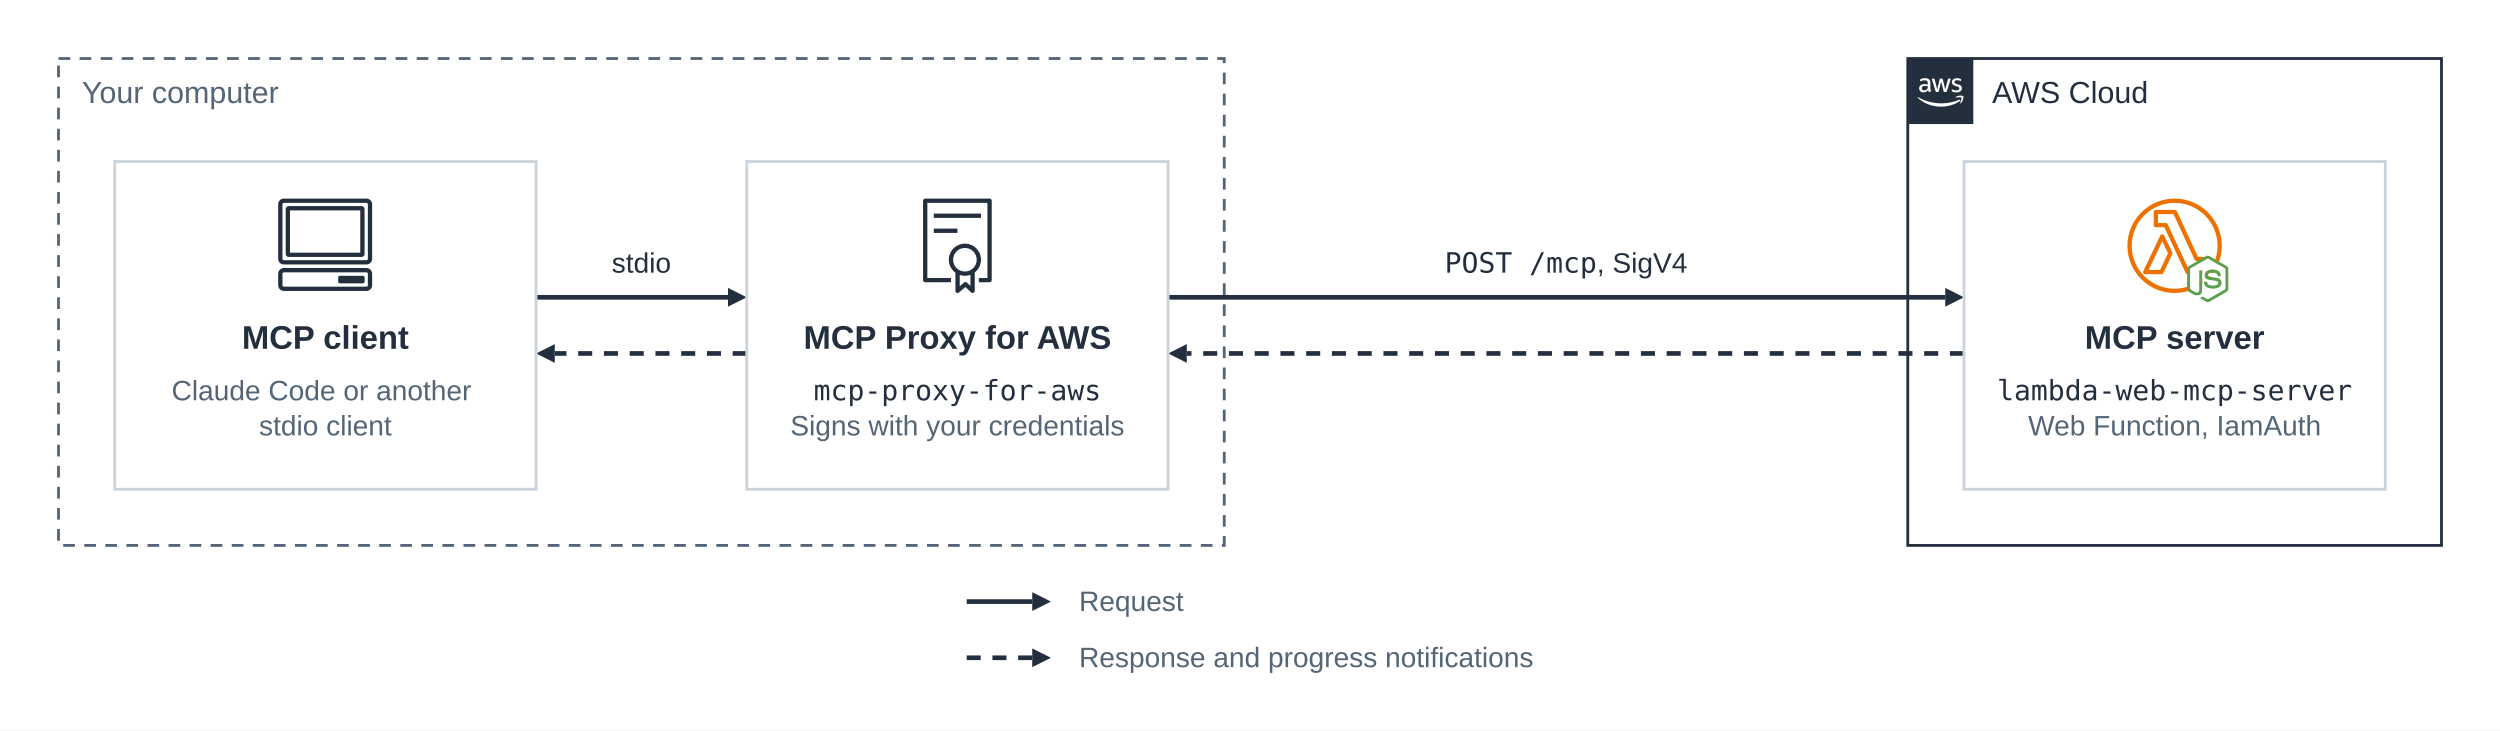
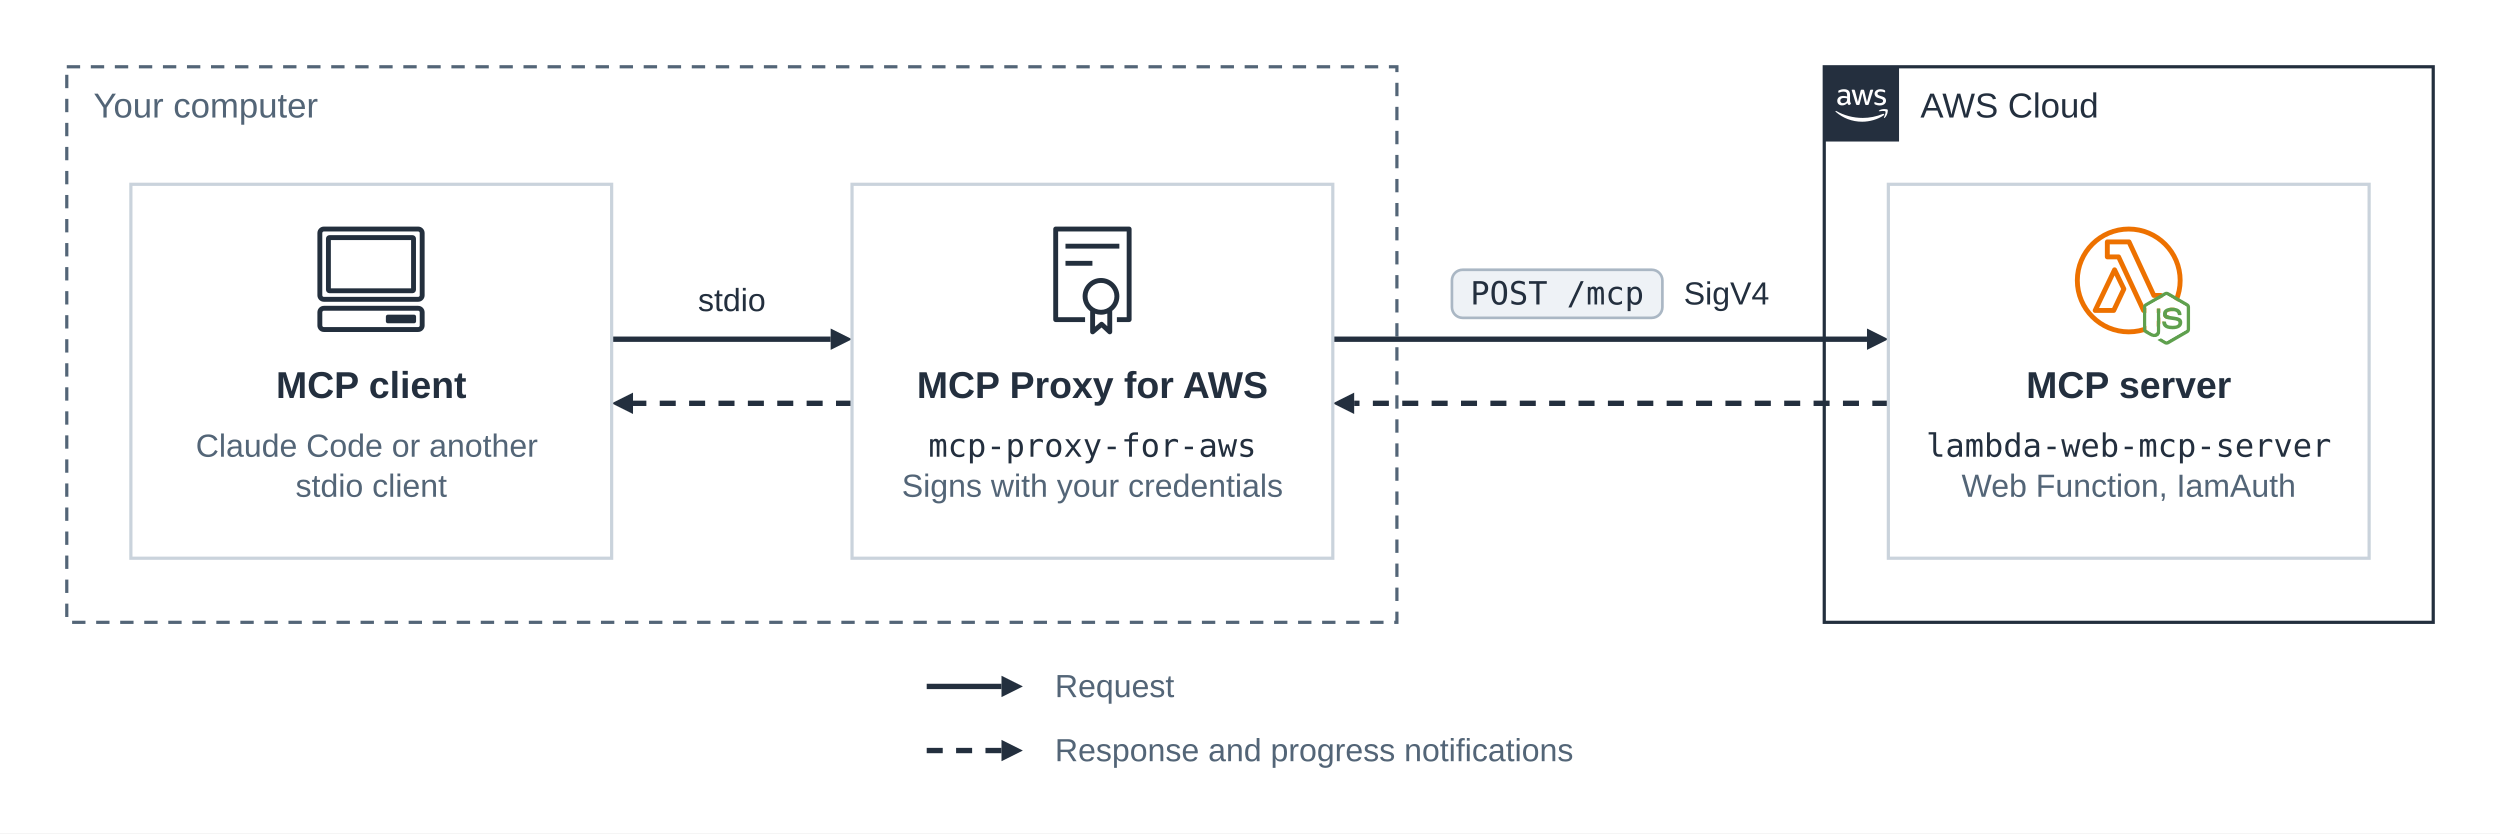
- <svg xmlns="http://www.w3.org/2000/svg" width="1068" height="312" viewBox="-25 -25 1068 312" role="img" aria-labelledby="title description">
-   <rect x="-25" y="-25" width="1068" height="312" fill="#FFFFFF" />
+ <svg xmlns="http://www.w3.org/2000/svg" width="936" height="312" viewBox="-25 -25 936 312" role="img" aria-labelledby="title description">
+   <rect x="-25" y="-25" width="936" height="312" fill="#FFFFFF" />
  <g data-group-id="local">
    <rect x="0" y="0" width="498" height="208" fill="none" stroke="#536577" stroke-width="1.2" stroke-dasharray="5 4" />
    <text x="10" y="19" font-family="Arial, Helvetica, sans-serif" font-size="13" text-anchor="start" fill="#536577" font-weight="normal">
      <tspan x="10" dy="0">Your computer</tspan>
    </text>
  </g>
  <g data-group-id="aws">
-     <rect x="790" y="0" width="228" height="208" fill="none" stroke="#232F3E" stroke-width="1.2" />
-     <svg width="28" height="28" viewBox="0 0 40 40" version="1.1" id="icon-7f3ef69456f9-1" x="790" y="0" preserveAspectRatio="xMidYMid meet" data-icon="" aria-hidden="true">
+     <rect x="658" y="0" width="228" height="208" fill="none" stroke="#232F3E" stroke-width="1.2" />
+     <svg width="28" height="28" viewBox="0 0 40 40" version="1.1" id="icon-7f3ef69456f9-1" x="658" y="0" preserveAspectRatio="xMidYMid meet" data-icon="" aria-hidden="true">
      <g id="icon-7f3ef69456f9-1-Icon-Architecture-Group/32/AWS-Cloud-logo_32" stroke="none" stroke-width="1" fill="none" fill-rule="evenodd">
        <rect id="icon-7f3ef69456f9-1-Rectangle" fill="#242F3E" x="0" y="0" width="40" height="40" />
        <path d="M32.698,23.901 C33.059,24.37 32.298,26.3 31.957,27.164 C31.853,27.426 32.075,27.529 32.307,27.332 C33.82,26.048 34.212,23.357 33.901,22.969 C33.594,22.583 30.95,22.252 29.338,23.401 C29.089,23.578 29.132,23.822 29.407,23.79 C30.315,23.678 32.338,23.433 32.698,23.901 L32.698,23.901 Z M31.856,25.91 C32.374,25.532 31.93,24.969 31.402,25.19 C27.889,26.654 24.075,27.363 20.602,27.363 C15.459,27.363 10.475,25.974 6.446,23.668 C6.094,23.466 5.833,23.823 6.127,24.082 C9.86,27.398 14.796,29.391 20.274,29.391 C24.184,29.391 28.725,28.183 31.856,25.91 L31.856,25.91 Z M29.712,20.695 C29.214,20.695 28.727,20.642 28.253,20.534 C27.777,20.425 27.413,20.302 27.16,20.161 C27.005,20.077 26.908,19.989 26.869,19.903 C26.831,19.815 26.811,19.729 26.811,19.643 L26.811,19.174 C26.811,18.98 26.884,18.881 27.027,18.881 C27.082,18.881 27.14,18.894 27.2,18.914 C27.261,18.937 27.341,18.969 27.441,19.012 C27.761,19.153 28.108,19.26 28.485,19.336 C28.861,19.411 29.236,19.449 29.611,19.449 C30.208,19.449 30.669,19.347 30.995,19.141 C31.322,18.937 31.484,18.646 31.484,18.268 C31.484,18.008 31.399,17.793 31.227,17.619 C31.056,17.445 30.738,17.286 30.275,17.134 L28.9,16.713 C28.203,16.497 27.698,16.184 27.383,15.775 C27.068,15.363 26.911,14.916 26.911,14.428 C26.911,14.041 26.996,13.699 27.169,13.401 C27.339,13.104 27.564,12.851 27.845,12.64 C28.13,12.43 28.459,12.272 28.834,12.162 C29.208,12.055 29.606,12 30.026,12 C30.236,12 30.449,12.014 30.666,12.041 C30.881,12.067 31.085,12.103 31.278,12.146 C31.471,12.191 31.651,12.239 31.816,12.292 C31.982,12.347 32.114,12.401 32.215,12.454 C32.346,12.529 32.439,12.605 32.496,12.681 C32.551,12.756 32.579,12.858 32.579,12.989 L32.579,13.425 C32.579,13.62 32.507,13.716 32.362,13.716 C32.285,13.716 32.165,13.68 31.998,13.604 C31.458,13.365 30.848,13.248 30.177,13.248 C29.635,13.248 29.214,13.334 28.916,13.506 C28.617,13.68 28.468,13.955 28.468,14.333 C28.468,14.591 28.562,14.81 28.751,14.988 C28.939,15.166 29.286,15.336 29.795,15.499 L31.137,15.921 C31.822,16.135 32.311,16.433 32.603,16.809 C32.897,17.188 33.044,17.619 33.044,18.104 C33.044,18.505 32.961,18.864 32.794,19.182 C32.628,19.501 32.399,19.772 32.105,19.999 C31.813,20.226 31.463,20.398 31.054,20.517 C30.644,20.637 30.197,20.695 29.712,20.695 L29.712,20.695 Z M17.547,20.451 C17.381,20.451 17.26,20.424 17.182,20.364 C17.104,20.303 17.038,20.183 16.983,19.999 L14.761,12.842 C14.708,12.658 14.679,12.535 14.679,12.471 C14.679,12.32 14.757,12.244 14.912,12.244 L15.839,12.244 C16.016,12.244 16.14,12.274 16.213,12.334 C16.284,12.392 16.347,12.512 16.402,12.698 L17.993,18.818 L19.47,12.698 C19.514,12.512 19.574,12.392 19.651,12.334 C19.728,12.274 19.855,12.244 20.031,12.244 L20.796,12.244 C20.971,12.244 21.098,12.274 21.176,12.334 C21.253,12.392 21.314,12.512 21.358,12.698 L22.851,18.899 L24.491,12.698 C24.546,12.512 24.609,12.392 24.681,12.334 C24.754,12.274 24.877,12.244 25.054,12.244 L25.932,12.244 C26.088,12.244 26.165,12.32 26.165,12.471 C26.165,12.512 26.158,12.562 26.149,12.615 C26.136,12.671 26.116,12.746 26.081,12.842 L23.795,19.999 C23.74,20.183 23.673,20.303 23.595,20.364 C23.518,20.424 23.396,20.451 23.231,20.451 L22.418,20.451 C22.242,20.451 22.115,20.421 22.038,20.357 C21.961,20.292 21.9,20.166 21.856,19.984 L20.38,14.024 L18.923,19.984 C18.879,20.166 18.817,20.292 18.74,20.357 C18.662,20.421 18.536,20.451 18.359,20.451 L17.547,20.451 Z M9.939,19.449 C10.25,19.449 10.575,19.392 10.918,19.279 C11.26,19.165 11.558,18.969 11.812,18.687 C11.968,18.515 12.074,18.318 12.136,18.096 C12.196,17.876 12.225,17.609 12.225,17.295 L12.225,16.907 C11.951,16.842 11.661,16.791 11.356,16.753 C11.052,16.716 10.757,16.696 10.469,16.696 C9.84,16.696 9.369,16.82 9.061,17.069 C8.752,17.317 8.596,17.672 8.596,18.139 C8.596,18.57 8.713,18.895 8.945,19.117 C9.177,19.339 9.509,19.449 9.939,19.449 L9.939,19.449 Z M13.785,18.041 C13.785,18.386 13.82,18.66 13.892,18.866 C13.965,19.072 14.067,19.294 14.199,19.53 C14.243,19.606 14.265,19.676 14.265,19.739 C14.265,19.838 14.204,19.93 14.083,20.015 L13.486,20.405 C13.398,20.458 13.315,20.486 13.238,20.486 C13.137,20.486 13.044,20.443 12.956,20.357 C12.822,20.226 12.71,20.084 12.617,19.927 C12.521,19.771 12.425,19.588 12.326,19.383 C11.585,20.236 10.658,20.663 9.542,20.663 C8.746,20.663 8.116,20.443 7.651,19.999 C7.188,19.557 6.956,18.963 6.956,18.219 C6.956,17.432 7.243,16.796 7.819,16.316 C8.392,15.836 9.167,15.595 10.138,15.595 C10.459,15.595 10.793,15.62 11.141,15.668 C11.488,15.716 11.851,15.785 12.225,15.871 L12.225,15.192 C12.225,14.49 12.078,13.996 11.779,13.709 C11.481,13.423 10.968,13.281 10.239,13.281 C9.906,13.281 9.566,13.32 9.218,13.401 C8.871,13.482 8.53,13.587 8.199,13.716 C8.044,13.781 7.933,13.822 7.868,13.838 C7.802,13.854 7.752,13.862 7.719,13.862 C7.587,13.862 7.519,13.766 7.519,13.57 L7.519,13.118 C7.519,12.966 7.543,12.858 7.587,12.795 C7.631,12.729 7.719,12.664 7.852,12.6 C8.183,12.437 8.581,12.297 9.044,12.179 C9.509,12.06 10,12 10.52,12 C11.646,12 12.472,12.253 12.997,12.753 C13.521,13.255 13.785,14.013 13.785,15.028 L13.785,18.041 Z" id="icon-7f3ef69456f9-1-Fill-1" fill="#FFFFFF" />
      </g>
    </svg>
-     <text x="826" y="19" font-family="Arial, Helvetica, sans-serif" font-size="13" text-anchor="start" fill="#232F3E" font-weight="normal">
-       <tspan x="826" dy="0">AWS Cloud</tspan>
+     <text x="694" y="19" font-family="Arial, Helvetica, sans-serif" font-size="13" text-anchor="start" fill="#232F3E" font-weight="normal">
+       <tspan x="694" dy="0">AWS Cloud</tspan>
    </text>
  </g>
  <g data-edge-from="client" data-edge-to="proxy">
    <polyline points="204,102 286,102" fill="none" stroke="#232F3E" stroke-width="2" stroke-linejoin="miter" />
    <polygon points="294,102 286,98 286,106" fill="#232F3E" />
    <text x="249" y="91.48" font-family="Arial, Helvetica, sans-serif" font-size="12" text-anchor="middle" fill="#232F3E" font-weight="normal">
      <tspan x="249" dy="0">stdio</tspan>
    </text>
  </g>
  <g data-edge-from="proxy" data-edge-to="client">
    <polyline points="294,126 212,126" fill="none" stroke="#232F3E" stroke-width="2" stroke-linejoin="miter" stroke-dasharray="6 5" />
    <polygon points="204,126 212,130 212,122" fill="#232F3E" />
  </g>
  <g data-edge-from="proxy" data-edge-to="server">
-     <polyline points="474,102 806,102" fill="none" stroke="#232F3E" stroke-width="2" stroke-linejoin="miter" />
-     <polygon points="814,102 806,98 806,106" fill="#232F3E" />
-     <text x="644" y="91.48" font-family="Arial, Helvetica, sans-serif" font-size="12" text-anchor="middle" fill="#232F3E" font-weight="normal">
-       <tspan x="644" dy="0">
-         <tspan font-family="Consolas, Menlo, DejaVu Sans Mono, Liberation Mono, monospace">POST /mcp</tspan>, SigV4</tspan>
+     <polyline points="474,102 674,102" fill="none" stroke="#232F3E" stroke-width="2" stroke-linejoin="miter" />
+     <polygon points="682,102 674,98 674,106" fill="#232F3E" />
+     <rect x="518.6" y="76" width="78.8" height="18" rx="4" fill="#EEF2F6" stroke="#AAB7C4" stroke-width="1" data-chip="api" />
+     <text x="558" y="89" font-family="Consolas, Menlo, DejaVu Sans Mono, Liberation Mono, monospace" font-size="12" text-anchor="middle" fill="#232F3E" font-weight="normal">
+       <tspan x="558" dy="0">POST /mcp</tspan>
+     </text>
+     <text x="621.4" y="89" font-family="Arial, Helvetica, sans-serif" font-size="12" text-anchor="middle" fill="#232F3E" font-weight="normal">
+       <tspan x="621.4" dy="0">SigV4</tspan>
    </text>
  </g>
  <g data-edge-from="server" data-edge-to="proxy">
-     <polyline points="814,126 482,126" fill="none" stroke="#232F3E" stroke-width="2" stroke-linejoin="miter" stroke-dasharray="6 5" />
+     <polyline points="682,126 482,126" fill="none" stroke="#232F3E" stroke-width="2" stroke-linejoin="miter" stroke-dasharray="6 5" />
    <polygon points="474,126 482,130 482,122" fill="#232F3E" />
  </g>
  <g data-node-id="client">
    <rect x="24" y="44" width="180" height="140" fill="#FFFFFF" stroke="#CAD3DC" stroke-width="1.2" />
    <svg width="44" height="44" viewBox="0 0 48 48" version="1.1" id="icon-7f3ef69456f9-2" x="92" y="58" preserveAspectRatio="xMidYMid meet" data-icon="" aria-hidden="true">
      <g id="icon-7f3ef69456f9-2-Icon-Resource/General-Resource/Res_Client_48" stroke="none" stroke-width="1" fill="none" fill-rule="evenodd">
        <path d="M42.299,38.773 L42.299,40.696 C42.299,41.134 41.945,41.49 41.506,41.49 L30.762,41.49 C30.323,41.49 29.968,41.134 29.968,40.696 L29.968,38.773 C29.968,38.335 30.323,37.98 30.762,37.98 L41.506,37.98 C41.945,37.98 42.299,38.335 42.299,38.773 L42.299,38.773 Z M43.797,42.399 C43.797,42.754 43.508,43.044 43.153,43.044 L4.645,43.044 C4.289,43.044 4,42.754 4,42.399 L4,37.011 C4,36.656 4.289,36.367 4.645,36.367 L43.153,36.367 C43.508,36.367 43.797,36.656 43.797,37.011 L43.797,42.399 Z M43.153,34.367 L4.645,34.367 C3.187,34.367 2,35.553 2,37.011 L2,42.399 C2,43.857 3.187,45.044 4.645,45.044 L43.153,45.044 C44.611,45.044 45.797,43.857 45.797,42.399 L45.797,37.011 C45.797,35.553 44.611,34.367 43.153,34.367 L43.153,34.367 Z M7.501,27.21 L40.264,27.21 L40.264,7.502 L7.501,7.502 L7.501,27.21 Z M40.842,5.502 L6.924,5.502 C6.14,5.502 5.501,6.139 5.501,6.923 L5.501,27.788 C5.501,28.572 6.14,29.21 6.924,29.21 L40.842,29.21 C41.626,29.21 42.264,28.572 42.264,27.788 L42.264,6.923 C42.264,6.139 41.626,5.502 40.842,5.502 L40.842,5.502 Z M43.797,30.067 C43.797,30.422 43.508,30.711 43.153,30.711 L4.645,30.711 C4.289,30.711 4,30.422 4,30.067 L4,4.644 C4,4.289 4.289,4 4.645,4 L43.153,4 C43.508,4 43.797,4.289 43.797,4.644 L43.797,30.067 Z M43.153,2 L4.645,2 C3.187,2 2,3.186 2,4.644 L2,30.067 C2,31.525 3.187,32.711 4.645,32.711 L43.153,32.711 C44.611,32.711 45.797,31.525 45.797,30.067 L45.797,4.644 C45.797,3.186 44.611,2 43.153,2 L43.153,2 Z" id="icon-7f3ef69456f9-2-Fill-3" fill="#232F3D" />
      </g>
    </svg>
    <text x="114" y="124" font-family="Arial, Helvetica, sans-serif" font-size="14" text-anchor="middle" fill="#232F3E" font-weight="600">
      <tspan x="114" dy="0">MCP client</tspan>
    </text>
    <text x="114" y="146" font-family="Arial, Helvetica, sans-serif" font-size="12" text-anchor="middle" fill="#536577" font-weight="normal">
      <tspan x="114" dy="0">Claude Code or another</tspan>
      <tspan x="114" dy="15">stdio client</tspan>
    </text>
  </g>
  <g data-node-id="proxy">
    <rect x="294" y="44" width="180" height="140" fill="#FFFFFF" stroke="#CAD3DC" stroke-width="1.2" />
    <svg width="44" height="44" viewBox="0 0 48 48" version="1.1" id="icon-7f3ef69456f9-3" x="362" y="58" preserveAspectRatio="xMidYMid meet" data-icon="" aria-hidden="true">
      <g id="icon-7f3ef69456f9-3-Icon-Resource/General-Resource/Res_Credentials_48" stroke="none" stroke-width="1" fill="none" fill-rule="evenodd">
        <path d="M13,18 L24,18 L24,16 L13,16 L13,18 Z M13,11 L35,11 L35,9 L13,9 L13,11 Z M30.083,37.532 C29.276,37.829 28.409,38 27.5,38 C26.654,38 25.843,37.852 25.083,37.593 L25.083,42.84 L27.104,41.126 C27.489,40.798 28.06,40.811 28.433,41.158 L30.083,42.699 L30.083,37.532 Z M27.5,36 C30.532,36 33,33.533 33,30.5 C33,27.467 30.532,25 27.5,25 C24.468,25 22,27.467 22,30.5 C22,33.533 24.468,36 27.5,36 L27.5,36 Z M32.083,36.424 L32.083,45 C32.083,45.398 31.847,45.758 31.481,45.917 C31.354,45.972 31.218,46 31.083,46 C30.835,46 30.59,45.907 30.4,45.731 L27.719,43.227 L24.729,45.763 C24.433,46.015 24.015,46.071 23.663,45.907 C23.31,45.743 23.083,45.389 23.083,45 L23.083,36.548 C21.218,35.182 20,32.983 20,30.5 C20,26.364 23.364,23 27.5,23 C31.636,23 35,26.364 35,30.5 C35,32.909 33.854,35.05 32.083,36.424 L32.083,36.424 Z M40,3 L40,40 C40,40.552 39.553,41 39,41 L34,41 L34,39 L38,39 L38,4 L10,4 L10,39 L21,39 L21,41 L9,41 C8.447,41 8,40.552 8,40 L8,3 C8,2.448 8.447,2 9,2 L39,2 C39.553,2 40,2.448 40,3 L40,3 Z" id="icon-7f3ef69456f9-3-Fill-1" fill="#232F3D" />
      </g>
    </svg>
    <text x="384" y="124" font-family="Arial, Helvetica, sans-serif" font-size="14" text-anchor="middle" fill="#232F3E" font-weight="600">
      <tspan x="384" dy="0">MCP Proxy for AWS</tspan>
    </text>
    <text x="384" y="146" font-family="Consolas, Menlo, DejaVu Sans Mono, Liberation Mono, monospace" font-size="12" text-anchor="middle" fill="#232F3E" font-weight="normal">
      <tspan x="384" dy="0">mcp-proxy-for-aws</tspan>
    </text>
    <text x="384" y="161" font-family="Arial, Helvetica, sans-serif" font-size="12" text-anchor="middle" fill="#536577" font-weight="normal">
      <tspan x="384" dy="0">Signs with your credentials</tspan>
    </text>
  </g>
  <g data-node-id="server">
-     <rect x="814" y="44" width="180" height="140" fill="#FFFFFF" stroke="#CAD3DC" stroke-width="1.2" />
-     <svg width="44" height="44" viewBox="0 0 48 48" version="1.1" id="icon-7f3ef69456f9-4" x="882" y="58" preserveAspectRatio="xMidYMid meet" data-icon="" aria-hidden="true">
+     <rect x="682" y="44" width="180" height="140" fill="#FFFFFF" stroke="#CAD3DC" stroke-width="1.2" />
+     <svg width="44" height="44" viewBox="0 0 48 48" version="1.1" id="icon-7f3ef69456f9-4" x="750" y="58" preserveAspectRatio="xMidYMid meet" data-icon="" aria-hidden="true">
      <g id="icon-7f3ef69456f9-4-Icon-Resource/Compute/Res_AWS-Lambda_Lambda-Function_48" stroke="none" stroke-width="1" fill="none" fill-rule="evenodd">
        <path d="M24,44 C12.972,44 4,35.028 4,24 C4,12.972 12.972,4 24,4 C35.028,4 44,12.972 44,24 C44,35.028 35.028,44 24,44 L24,44 Z M24,2 C11.869,2 2,11.869 2,24 C2,36.131 11.869,46 24,46 C36.131,46 46,36.131 46,24 C46,11.869 36.131,2 24,2 L24,2 Z M17.231,35.25 L11.876,35.25 L18.221,21.959 L20.902,27.492 L17.231,35.25 Z M19.114,19.215 C18.946,18.87 18.597,18.651 18.214,18.651 L18.211,18.651 C17.826,18.652 17.477,18.874 17.312,19.221 L9.389,35.819 C9.24,36.129 9.262,36.493 9.445,36.783 C9.628,37.074 9.947,37.25 10.291,37.25 L17.864,37.25 C18.251,37.25 18.603,37.027 18.769,36.678 L22.915,27.915 C23.044,27.642 23.043,27.323 22.911,27.051 L19.114,19.215 Z M36.125,35.25 L30.673,35.25 L20.761,13.953 C20.597,13.601 20.243,13.375 19.854,13.375 L16.251,13.375 L16.255,9.25 L23.475,9.25 L33.339,30.545 C33.503,30.898 33.856,31.125 34.246,31.125 L36.125,31.125 L36.125,35.25 Z M37.125,29.125 L34.885,29.125 L25.021,7.83 C24.856,7.477 24.503,7.25 24.113,7.25 L15.256,7.25 C14.704,7.25 14.257,7.697 14.256,8.249 L14.25,14.374 C14.25,14.64 14.355,14.894 14.543,15.082 C14.73,15.27 14.984,15.375 15.25,15.375 L19.217,15.375 L29.129,36.672 C29.293,37.024 29.646,37.25 30.035,37.25 L37.125,37.25 C37.678,37.25 38.125,36.803 38.125,36.25 L38.125,30.125 C38.125,29.572 37.678,29.125 37.125,29.125 L37.125,29.125 Z" id="icon-7f3ef69456f9-4-Amazon-Lambda-Lambda-Function_Resource-Icon_light-bg" fill="#ED7100" />
      </g>
    </svg>
-     <text x="904" y="124" font-family="Arial, Helvetica, sans-serif" font-size="14" text-anchor="middle" fill="#232F3E" font-weight="600">
-       <tspan x="904" dy="0">MCP server</tspan>
+     <text x="772" y="124" font-family="Arial, Helvetica, sans-serif" font-size="14" text-anchor="middle" fill="#232F3E" font-weight="600">
+       <tspan x="772" dy="0">MCP server</tspan>
    </text>
-     <text x="904" y="146" font-family="Consolas, Menlo, DejaVu Sans Mono, Liberation Mono, monospace" font-size="12" text-anchor="middle" fill="#232F3E" font-weight="normal">
-       <tspan x="904" dy="0">lambda-web-mcp-server</tspan>
+     <text x="772" y="146" font-family="Consolas, Menlo, DejaVu Sans Mono, Liberation Mono, monospace" font-size="12" text-anchor="middle" fill="#232F3E" font-weight="normal">
+       <tspan x="772" dy="0">lambda-web-mcp-server</tspan>
    </text>
-     <text x="904" y="161" font-family="Arial, Helvetica, sans-serif" font-size="12" text-anchor="middle" fill="#536577" font-weight="normal">
-       <tspan x="904" dy="0">Web Function, IamAuth</tspan>
+     <text x="772" y="161" font-family="Arial, Helvetica, sans-serif" font-size="12" text-anchor="middle" fill="#536577" font-weight="normal">
+       <tspan x="772" dy="0">Web Function, IamAuth</tspan>
    </text>
  </g>
  <g data-node-id="nodejs">
-     <svg id="icon-7f3ef69456f9-5-Layer_2" data-name="Layer 2" viewBox="0 0 70.15 78.85" x="909.27" y="84.14" width="17.75" height="20" preserveAspectRatio="xMidYMid meet" data-icon="" aria-hidden="true">
+     <svg id="icon-7f3ef69456f9-5-Layer_2" data-name="Layer 2" viewBox="0 0 70.15 78.85" x="777.27" y="84.14" width="17.75" height="20" preserveAspectRatio="xMidYMid meet" data-icon="" aria-hidden="true">
      <defs>
        <style>#icon-7f3ef69456f9-5-Layer_2 .cls-1 {
        fill: #fff;
      }#icon-7f3ef69456f9-5-Layer_2 .cls-2 {
        fill: #5fa04e;
      }
    </style>
      </defs>
      <g id="icon-7f3ef69456f9-5-Layer_1-2" data-name="Layer 1">
        <g>
          <path class="cls-2" d="m69.9,22.89v33.18c0,2.17-1.15,4.17-3.03,5.25l-28.77,16.63c-.86.36-1.94.65-3.03.65s-2.09-.29-3.02-.79l-3.25-1.93-6.74-4.01c-.88-.6-.27-.85.11-.97,1.95-.65,2.31-.79,4.33-1.95.21-.14.5-.07.71.08l7.36,4.39c.29.14.65.14.87,0l28.77-16.63c.28-.14.43-.43.43-.79V22.81c0-.36-.15-.64-.43-.79L35.44,5.47c-.29-.15-.65-.15-.87,0L5.8,22.02c-.29.15-.43.51-.43.79v33.19c0,.28.14.64.43.79l7.86,4.53c4.25,2.16,6.92-.36,6.92-2.88V25.69c0-.43.36-.86.87-.86h3.67c.44,0,.87.36.87.86v32.76c0,5.68-3.1,8.99-8.51,8.99-1.18,0-2.18,0-3.97-.64-.73-.27-1.59-.64-2.66-1.16l-7.58-4.32c-1.87-1.08-3.02-3.08-3.02-5.25V22.89c0-2.17,1.15-4.17,3.03-5.26L32.05,1C33.85,0,36.3,0,38.1,1l28.77,16.63c1.88,1.09,3.03,3.09,3.03,5.26Z" />
          <path class="cls-1" d="m64.64,22.81v33.19c0,.36-.15.65-.43.79l-28.77,16.63c-.22.14-.58.14-.87,0l-7.36-4.39c-.21-.15-.5-.22-.71-.08-2.02,1.16-2.38,1.3-4.33,1.95-.38.12-.99.37-.11.97l-8.55-5.07c1.79.64,2.79.64,3.97.64,5.41,0,8.51-3.31,8.51-8.99V25.69c0-.5-.43-.86-.87-.86h-3.67c-.51,0-.87.43-.87.86v32.75c0,2.52-2.67,5.04-6.92,2.88l-7.86-4.53c-.29-.15-.43-.51-.43-.79V22.81c0-.28.14-.64.43-.79L34.57,5.47c.22-.15.58-.15.87,0l28.77,16.55c.28.15.43.43.43.79Zm-7.57,11.74c.14-.22.21-.43.21-.65-.57-6.91-5.11-10.08-14.34-10.08-8.23,0-13.13,3.46-13.13,9.29,0,6.26,4.9,7.99,12.76,8.78,9.45.93,10.17,2.3,10.17,4.17,0,3.24-2.59,4.61-8.65,4.61-7.64,0-9.3-1.87-9.88-5.69,0-.43-.36-.72-.79-.72h-3.75c-.51,0-.87.44-.87.87,0,4.89,2.6,10.65,15.22,10.65,9.08,0,14.34-3.6,14.34-9.93s-4.18-7.85-13.05-9c-8.94-1.15-9.87-1.8-9.87-3.89,0-1.72.79-4.03,7.42-4.03,5.92,0,8.15,1.3,9.02,5.26.08.37.41.63.79.65h3.82c.22,0,.43-.15.58-.29Z" />
          <path class="cls-2" d="m57.28,33.9c0,.22-.07.43-.21.65-.15.14-.36.29-.58.29h-3.82c-.38-.02-.71-.28-.79-.65-.87-3.96-3.1-5.26-9.02-5.26-6.63,0-7.42,2.31-7.42,4.03,0,2.09.93,2.74,9.87,3.89,8.87,1.15,13.05,2.81,13.05,9s-5.26,9.93-14.34,9.93c-12.62,0-15.22-5.76-15.22-10.65,0-.43.36-.87.87-.87h3.75c.43,0,.79.29.79.72.58,3.82,2.24,5.69,9.88,5.69,6.06,0,8.65-1.37,8.65-4.61,0-1.87-.72-3.24-10.17-4.17-7.86-.79-12.76-2.52-12.76-8.78,0-5.83,4.9-9.29,13.13-9.29,9.23,0,13.77,3.17,14.34,10.08Z" />
        </g>
      </g>
    </svg>
-     <text x="918.14" y="122.14" font-family="Arial, Helvetica, sans-serif" font-size="13" text-anchor="middle" fill="#232F3E" font-weight="normal">
-       <tspan x="918.14" dy="0" />
+     <text x="786.14" y="122.14" font-family="Arial, Helvetica, sans-serif" font-size="13" text-anchor="middle" fill="#232F3E" font-weight="normal">
+       <tspan x="786.14" dy="0" />
    </text>
  </g>
  <g data-legend="">
-     <polyline points="387.96,232 415.96,232" fill="none" stroke="#232F3E" stroke-width="2" stroke-linejoin="miter" />
-     <polygon points="423.96,232 415.96,228 415.96,236" fill="#232F3E" />
-     <text x="435.96" y="236" font-family="Arial, Helvetica, sans-serif" font-size="12" text-anchor="start" fill="#536577" font-weight="normal">
-       <tspan x="435.96" dy="0">Request</tspan>
+     <polyline points="321.96,232 349.96,232" fill="none" stroke="#232F3E" stroke-width="2" stroke-linejoin="miter" />
+     <polygon points="357.96,232 349.96,228 349.96,236" fill="#232F3E" />
+     <text x="369.96" y="236" font-family="Arial, Helvetica, sans-serif" font-size="12" text-anchor="start" fill="#536577" font-weight="normal">
+       <tspan x="369.96" dy="0">Request</tspan>
    </text>
-     <polyline points="387.96,256 415.96,256" fill="none" stroke="#232F3E" stroke-width="2" stroke-linejoin="miter" stroke-dasharray="6 5" />
-     <polygon points="423.96,256 415.96,252 415.96,260" fill="#232F3E" />
-     <text x="435.96" y="260" font-family="Arial, Helvetica, sans-serif" font-size="12" text-anchor="start" fill="#536577" font-weight="normal">
-       <tspan x="435.96" dy="0">Response and progress notifications</tspan>
+     <polyline points="321.96,256 349.96,256" fill="none" stroke="#232F3E" stroke-width="2" stroke-linejoin="miter" stroke-dasharray="6 5" />
+     <polygon points="357.96,256 349.96,252 349.96,260" fill="#232F3E" />
+     <text x="369.96" y="260" font-family="Arial, Helvetica, sans-serif" font-size="12" text-anchor="start" fill="#536577" font-weight="normal">
+       <tspan x="369.96" dy="0">Response and progress notifications</tspan>
    </text>
  </g>
</svg>
